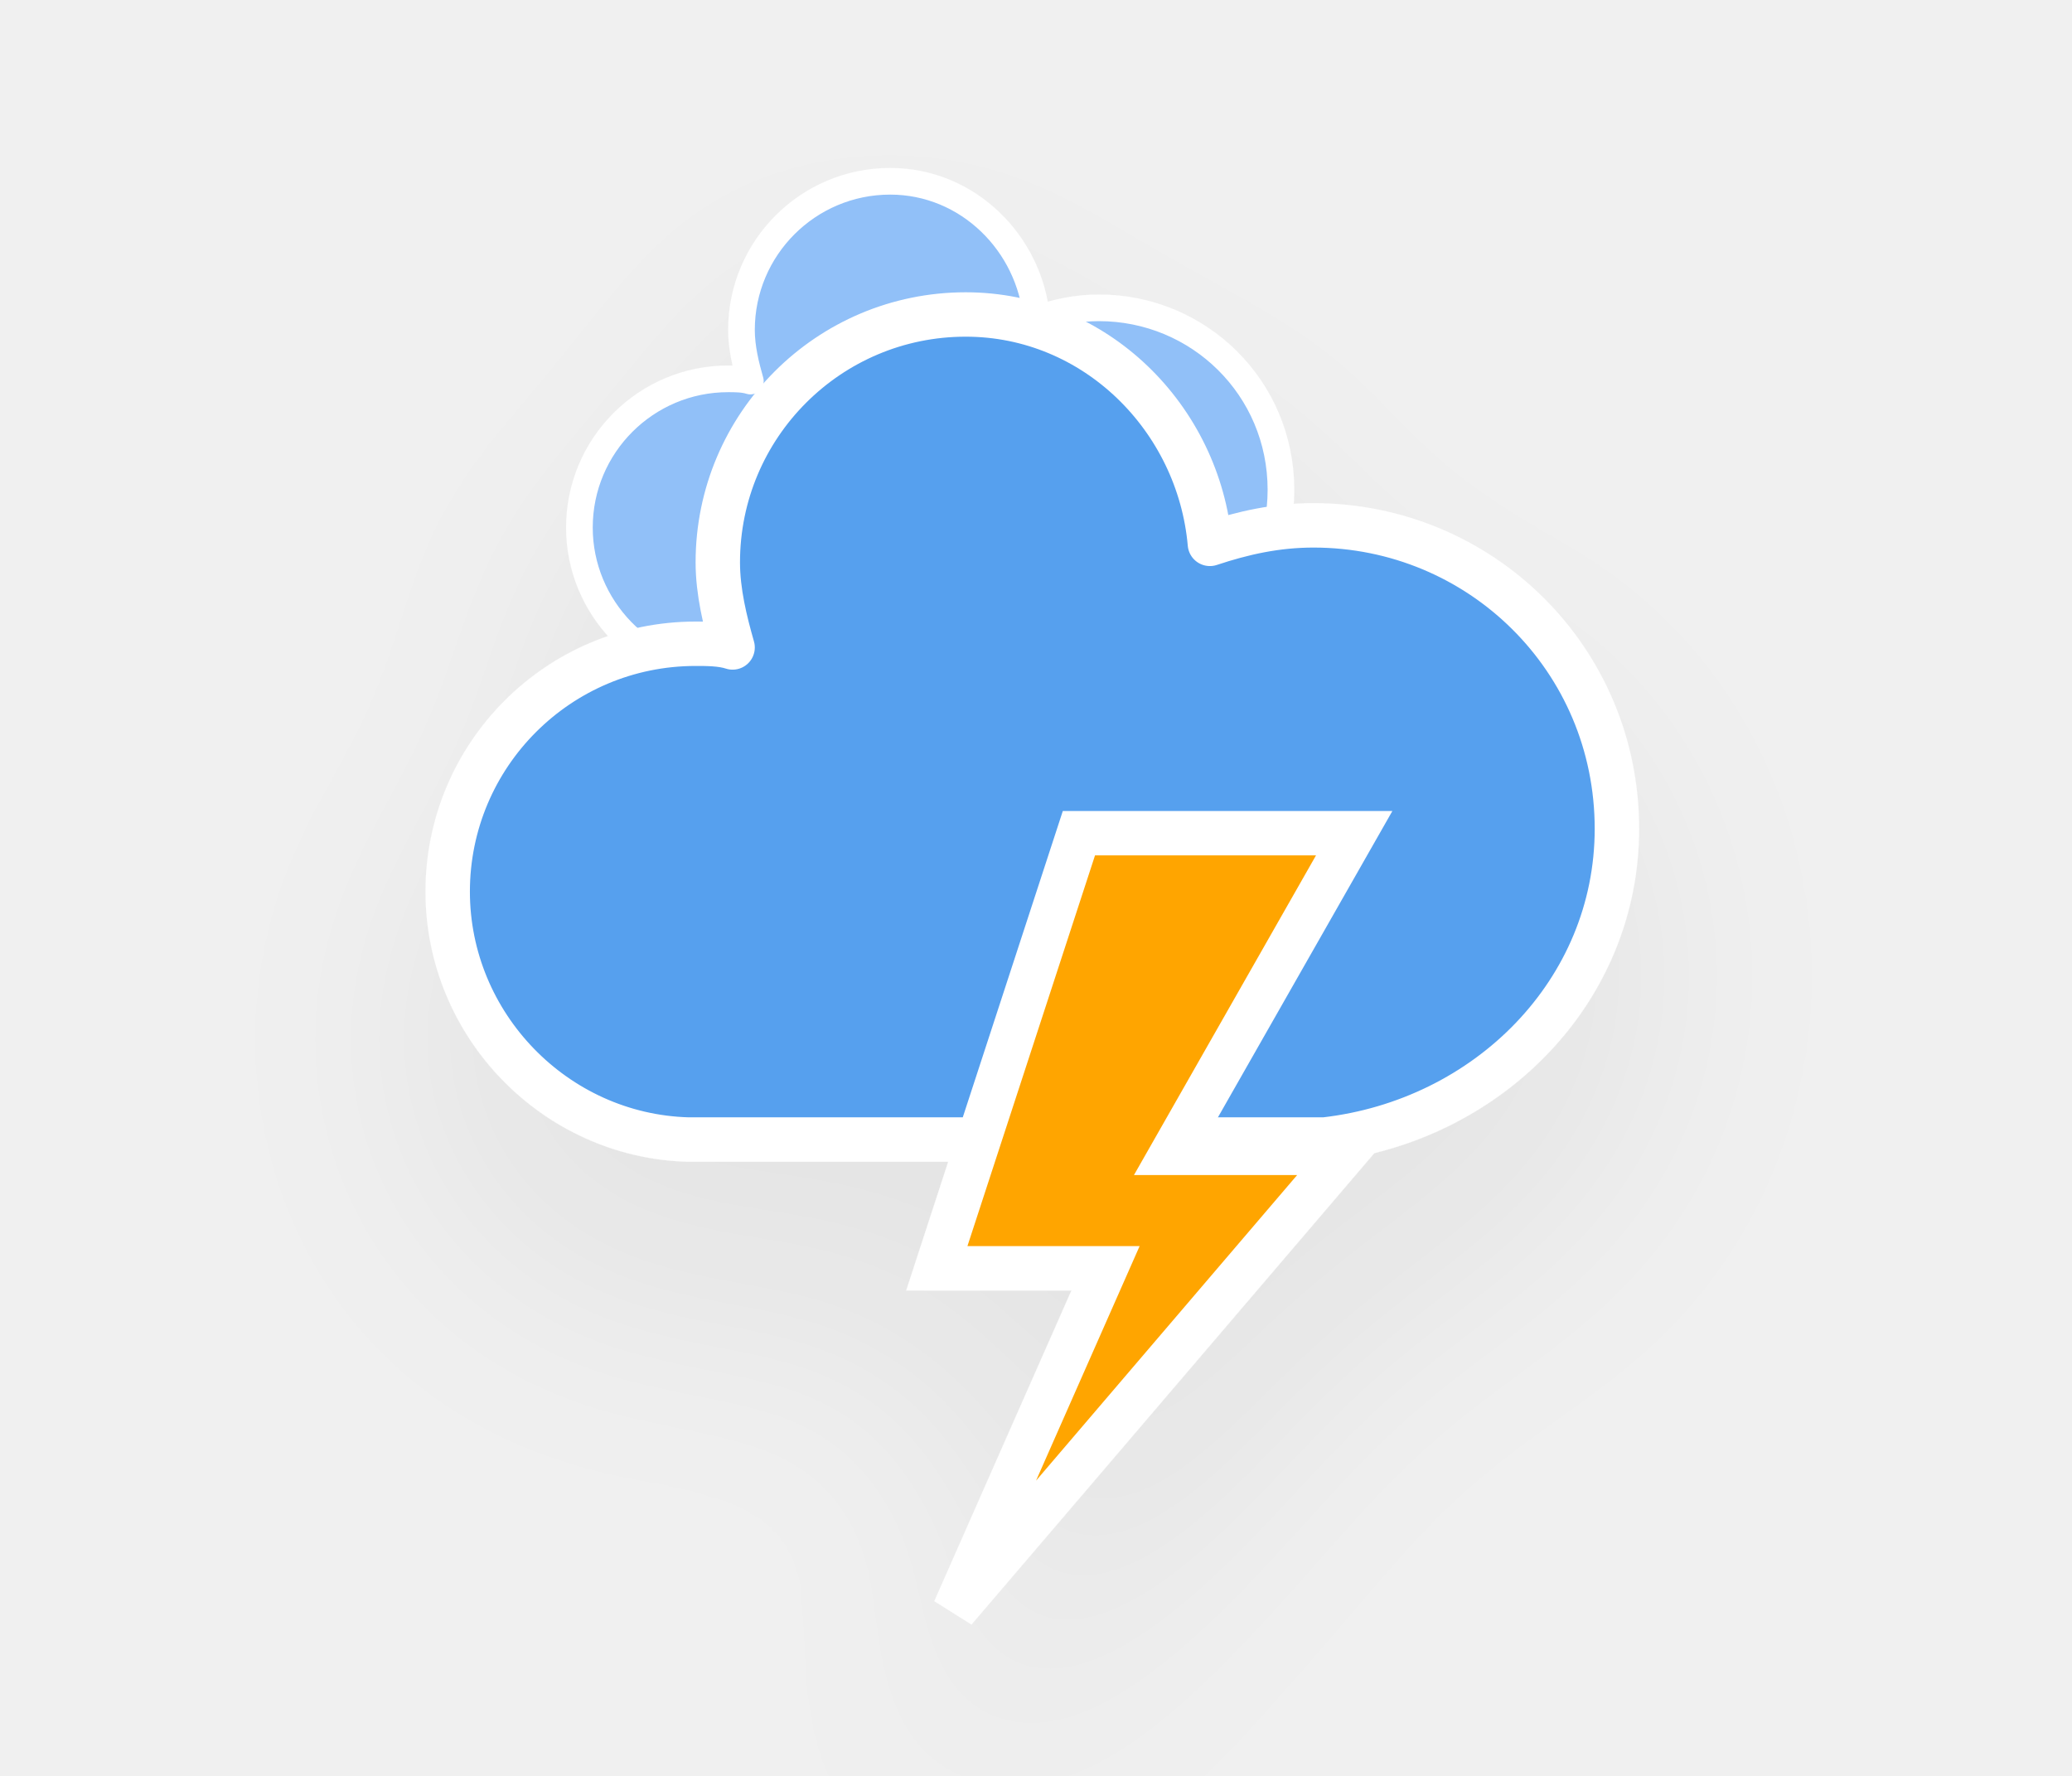
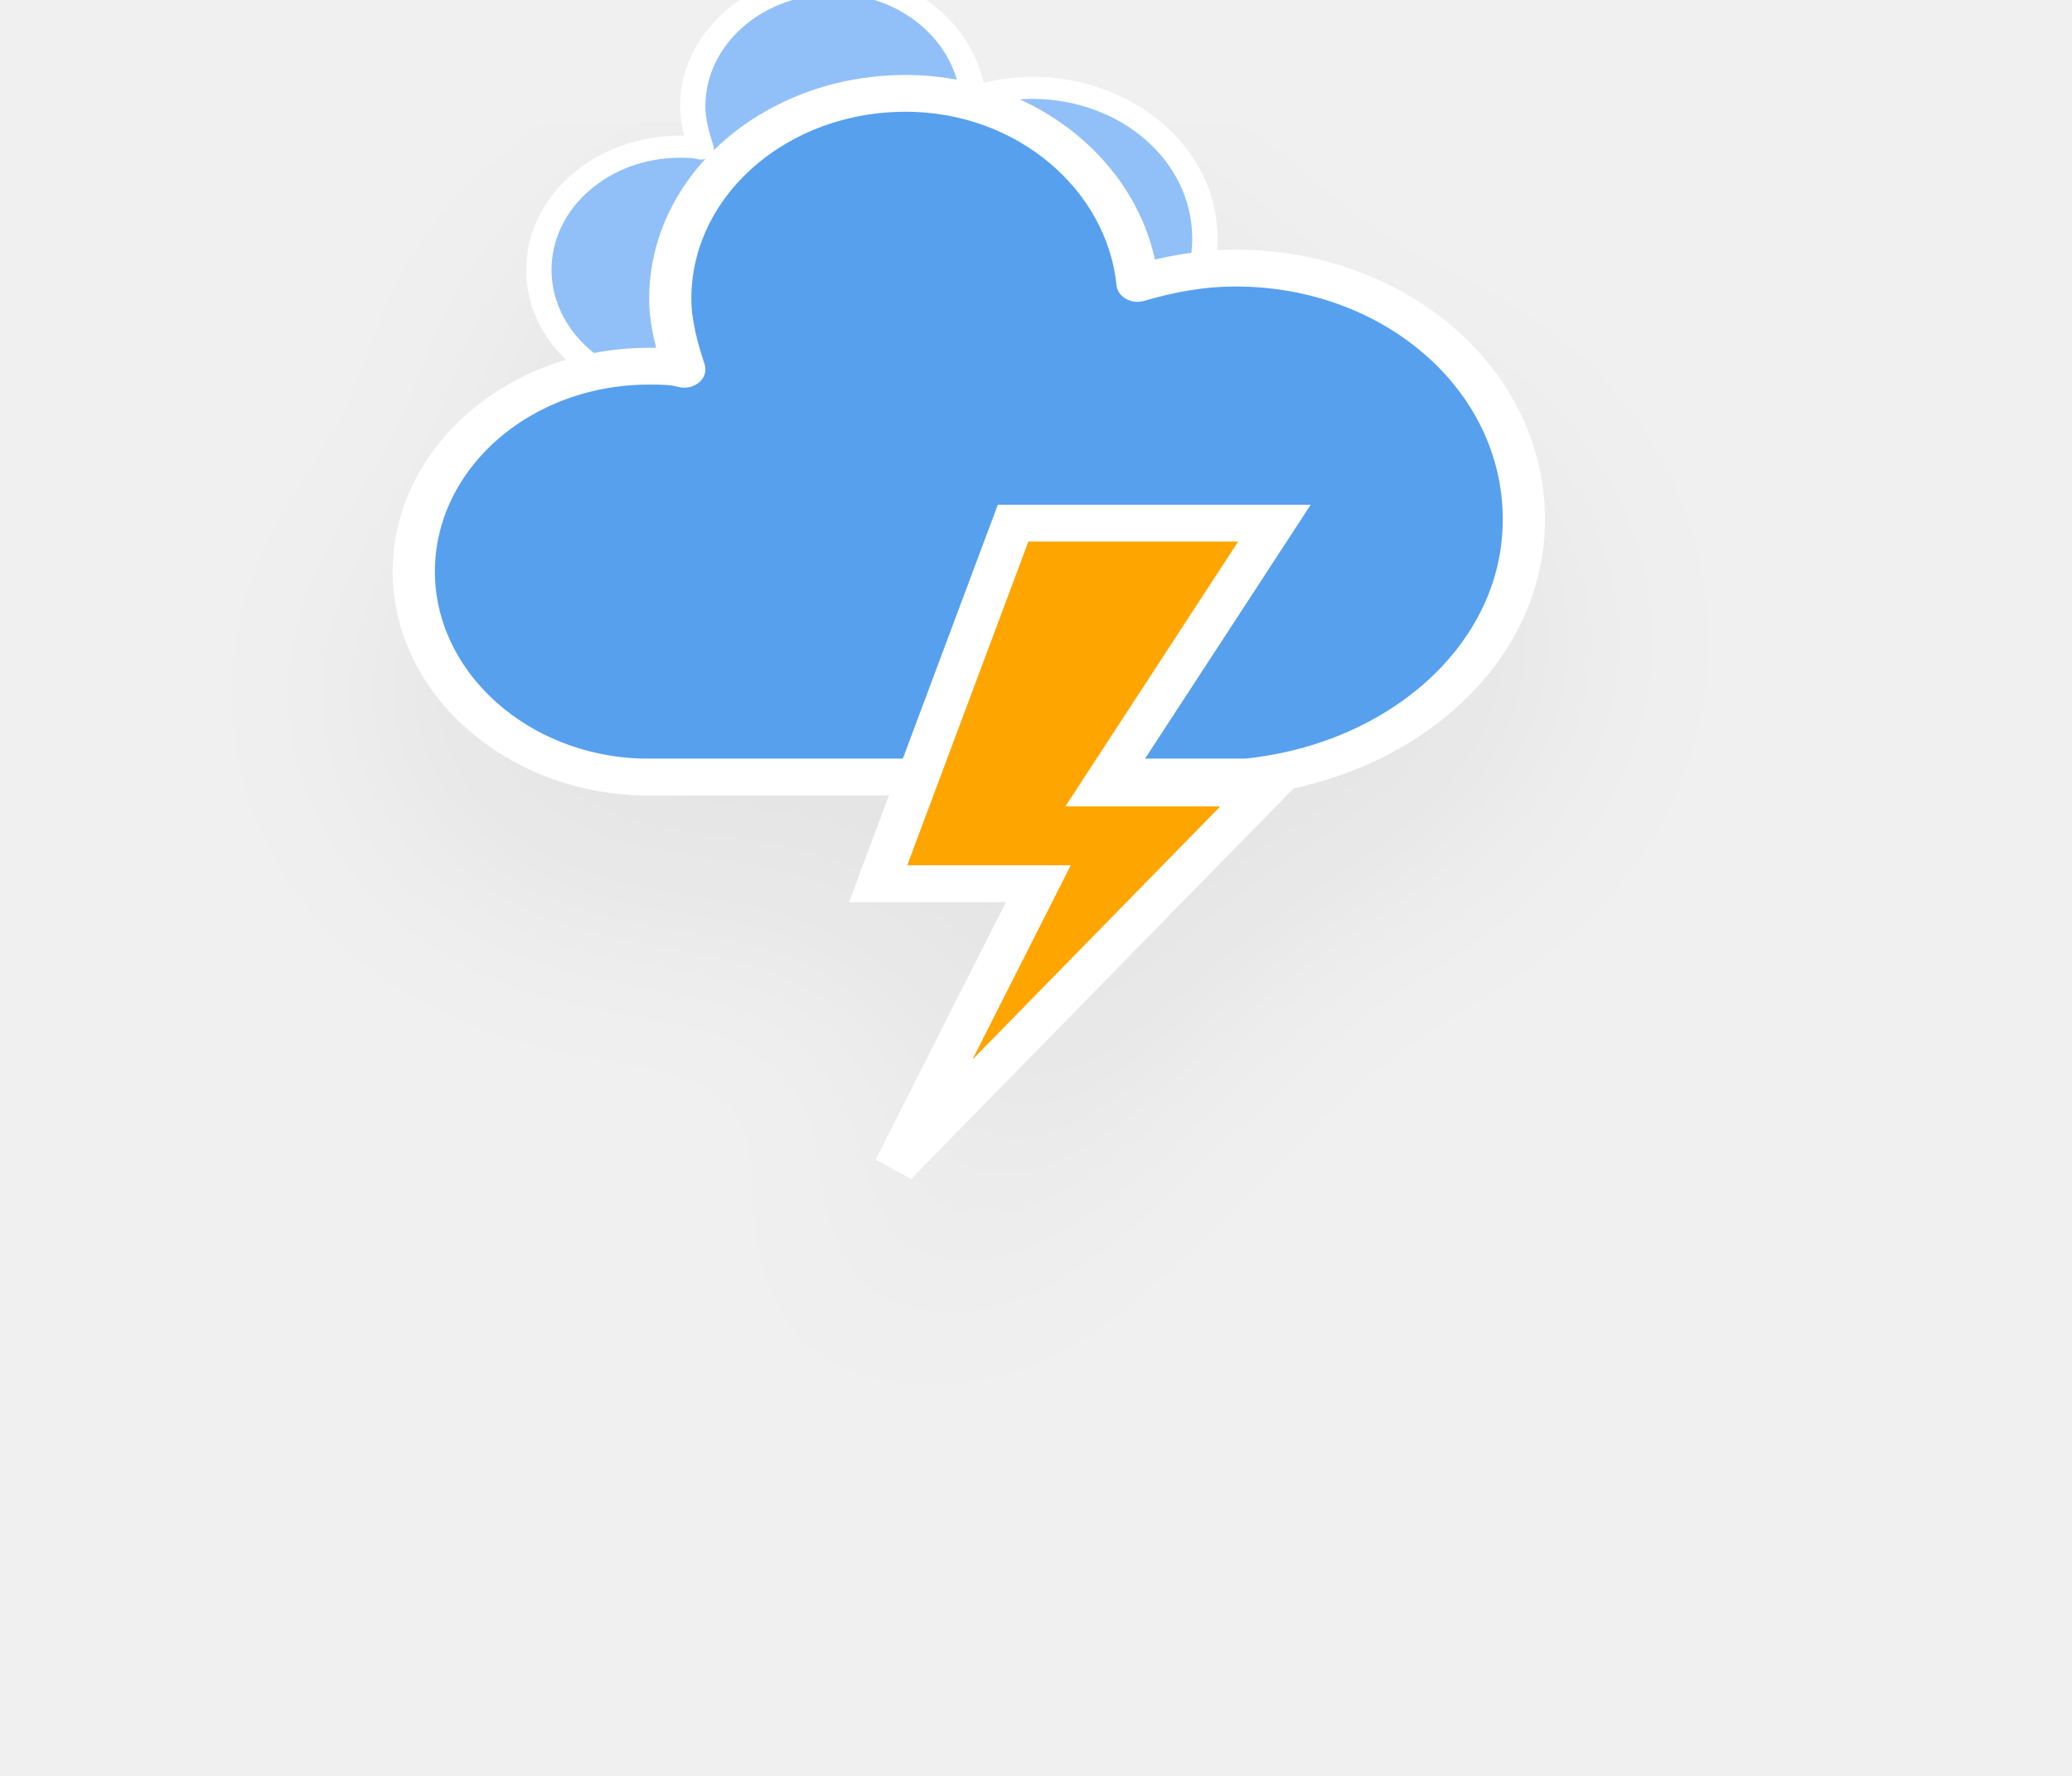
- <svg xmlns="http://www.w3.org/2000/svg" width="56" height="48" version="1.1">
+ <svg xmlns="http://www.w3.org/2000/svg" width="56px" height="48px" version="1.1" viewBox="0 0 48 48">
  <defs>
    <filter id="blur" x="-.247" y="-.196" width="1.494" height="1.496">
      <feGaussianBlur in="SourceAlpha" stdDeviation="3" />
      <feOffset dx="0" dy="4" result="offsetblur" />
      <feComponentTransfer>
        <feFuncA slope="0.05" type="linear" />
      </feComponentTransfer>
      <feMerge>
        <feMergeNode />
        <feMergeNode in="SourceGraphic" />
      </feMerge>
    </filter>
  </defs>
-   <g transform="translate(-4,-12)" filter="url(#blur)">
+   <g transform="matrix(0.949367, 0, 0, 0.828586, -8.099991, -14.4624)" filter="url(#blur)" style="transform-origin: 16.1px 16.9px;">
    <g transform="translate(20,10)">
      <g class="am-weather-cloud-1">
        <path transform="matrix(.6 0 0 .6 -10 -6)" d="m47.7 35.4c0-4.6-3.7-8.2-8.2-8.2-1 0-1.9 0.2-2.8 0.5-0.3-3.4-3.1-6.2-6.6-6.2-3.7 0-6.7 3-6.7 6.7 0 0.8 0.2 1.6 0.4 2.3-0.3-0.1-0.7-0.1-1-0.1-3.7 0-6.7 3-6.7 6.7 0 3.6 2.9 6.6 6.5 6.7h17.2c4.4-0.5 7.9-4 7.9-8.4z" fill="#91c0f8" stroke="#fff" stroke-linejoin="round" stroke-width="1.2" />
      </g>
      <g class="am-weather-cloud-3">
        <path transform="translate(-20,-11)" d="m47.7 35.4c0-4.6-3.7-8.2-8.2-8.2-1 0-1.9 0.2-2.8 0.5-0.3-3.4-3.1-6.2-6.6-6.2-3.7 0-6.7 3-6.7 6.7 0 0.8 0.2 1.6 0.4 2.3-0.3-0.1-0.7-0.1-1-0.1-3.7 0-6.7 3-6.7 6.7 0 3.6 2.9 6.6 6.5 6.7h17.2c4.4-0.5 7.9-4 7.9-8.4z" fill="#57a0ee" stroke="#fff" stroke-linejoin="round" stroke-width="1.2" />
      </g>
      <g class="am-weather-lightning" transform="matrix(1.2,0,0,1.2,-4,28)">
        <polygon class="am-weather-stroke" points="11.1 6.9 14.3 -2.9 20.5 -2.9 16.4 4.3 20.3 4.3 11.5 14.6 14.9 6.9" fill="#ffa500" stroke="#fff" />
      </g>
    </g>
  </g>
</svg>
